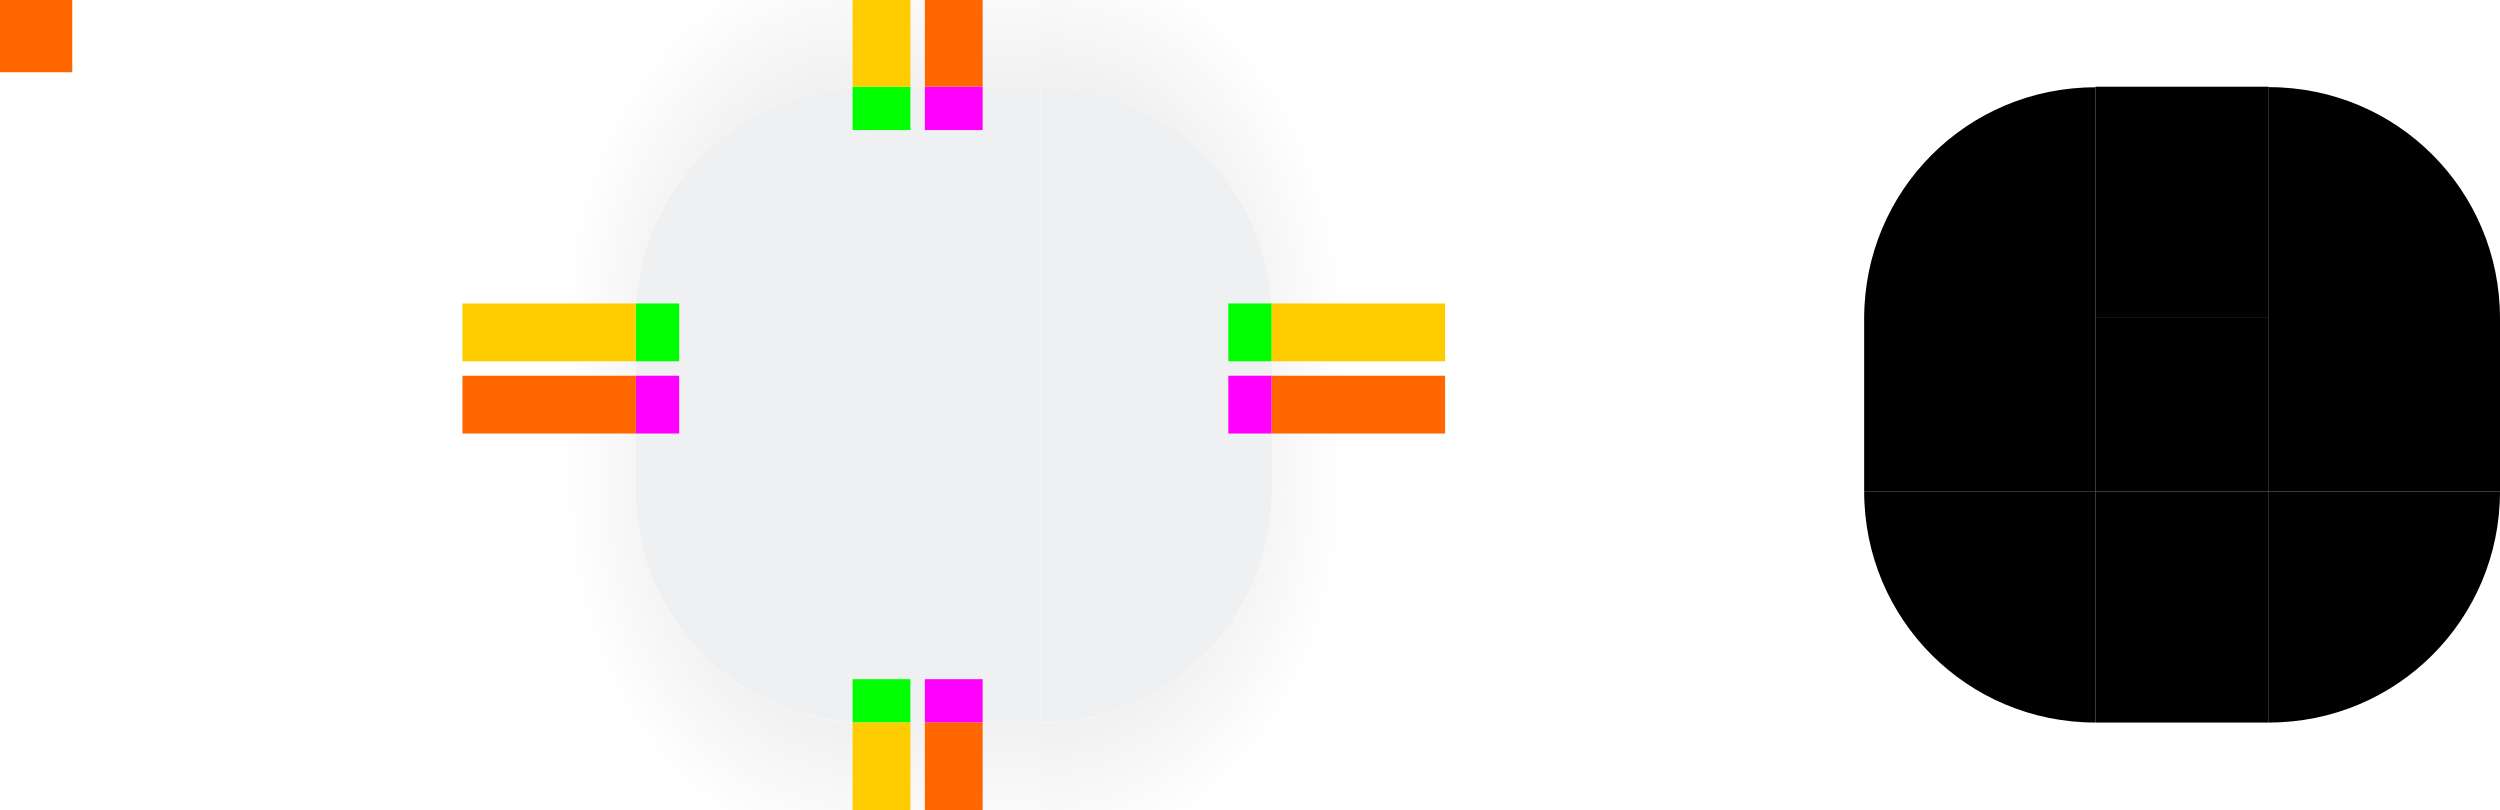
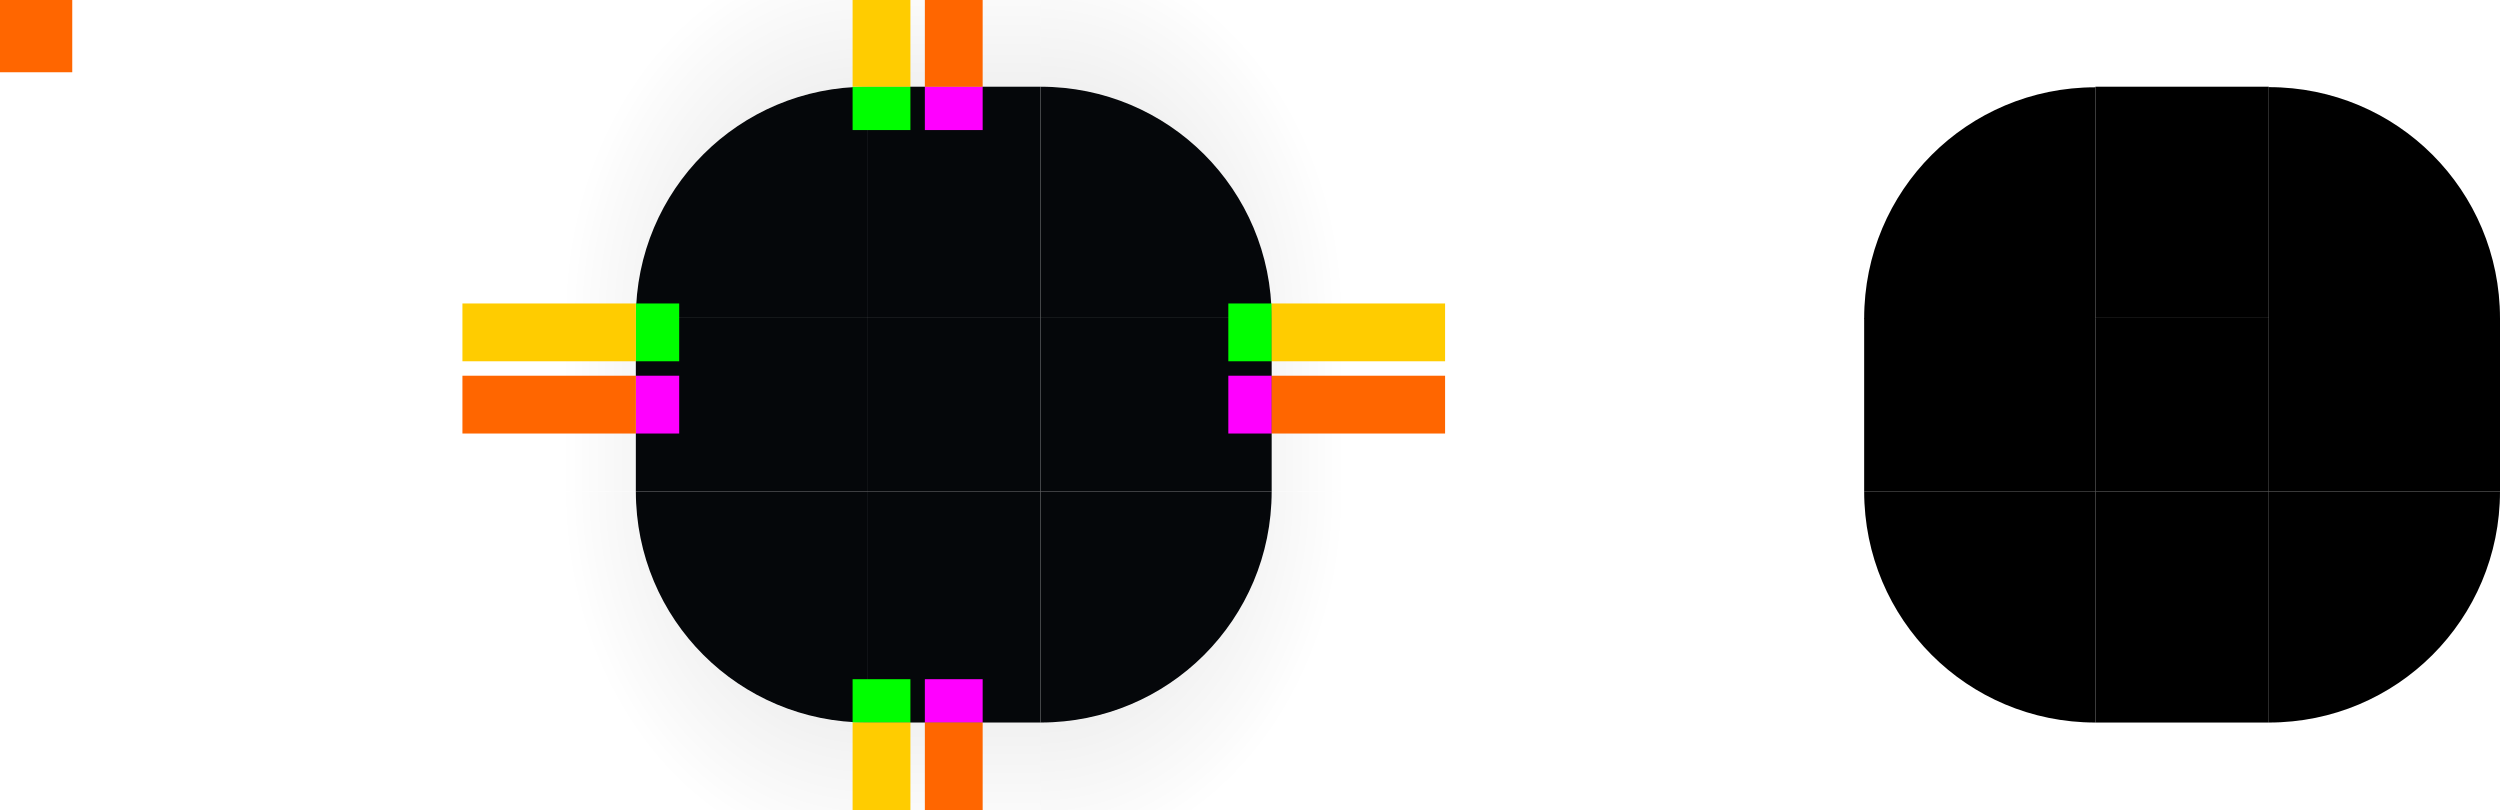
<svg xmlns="http://www.w3.org/2000/svg" xmlns:xlink="http://www.w3.org/1999/xlink" width="173" height="56" version="1.1" viewBox="0 0 173 56" id="svg118">
  <defs id="defs16">
    <style id="current-color-scheme" type="text/css">.ColorScheme-Text {
        color:#31363b;
        stop-color:#31363b;
      }
      .ColorScheme-Background {
        color:#eff0f1;
        stop-color:#eff0f1;
      }
      .ColorScheme-Highlight {
        color:#3281ea;
        stop-color:#3281ea;
      }
      .ColorScheme-ViewText {
        color:#31363b;
        stop-color:#31363b;
      }
      .ColorScheme-ViewBackground {
        color:#fcfcfc;
        stop-color:#fcfcfc;
      }
      .ColorScheme-ViewHover {
        color:#93cee9;
        stop-color:#93cee9;
      }
      .ColorScheme-ViewFocus{
        color:#3281ea;
        stop-color:#3281ea;
      }
      .ColorScheme-ButtonText {
        color:#31363b;
        stop-color:#31363b;
      }
      .ColorScheme-ButtonBackground {
        color:#eff0f1;
        stop-color:#eff0f1;
      }
      .ColorScheme-ButtonHover {
        color:#93cee9;
        stop-color:#93cee9;
      }
      .ColorScheme-ButtonFocus{
        color:#3281ea;
        stop-color:#3281ea;
      }</style>
    <linearGradient id="linearGradient4270">
      <stop stop-opacity=".667" offset="0" id="stop3" />
      <stop stop-opacity="0" offset="1" id="stop5" />
    </linearGradient>
    <radialGradient id="radialGradient1031" cx="77" cy="12" r="6" gradientTransform="matrix(2.1609e-5 4.2778 -3.5 1.768e-5 114 -295.39)" gradientUnits="userSpaceOnUse" xlink:href="#linearGradient4270" />
    <radialGradient id="radialGradient1025" cx="77" cy="12" r="6" gradientTransform="matrix(-2.1609e-5 4.2778 3.5 1.768e-5 18.002 -295.39)" gradientUnits="userSpaceOnUse" xlink:href="#linearGradient4270" />
    <radialGradient id="radialGradient1019" cx="77" cy="12" r="6" gradientTransform="matrix(2.1609e-5 -4.2778 -3.5 -1.768e-5 114 351.39)" gradientUnits="userSpaceOnUse" xlink:href="#linearGradient4270" />
    <linearGradient id="linearGradient4950" x1="49" x2="59.5" y1="932.36" y2="932.36" gradientTransform="matrix(.85714 0 0 1 8.9999 0)" gradientUnits="userSpaceOnUse" xlink:href="#linearGradient4270" />
    <linearGradient id="linearGradient4948" x1="-21" x2="-10.5" y1="932.36" y2="932.36" gradientTransform="matrix(.85714 0 0 1 -1 0)" gradientUnits="userSpaceOnUse" xlink:href="#linearGradient4270" />
    <linearGradient id="linearGradient4934" x1="946.36" x2="958.86" y1="-35" y2="-35" gradientTransform="matrix(.85714 0 0 1 137.2 0)" gradientUnits="userSpaceOnUse" xlink:href="#linearGradient4270" />
    <radialGradient id="radialGradient994" cx="77" cy="12" r="6" gradientTransform="matrix(-2.1609e-5 -4.2778 3.5 -1.768e-5 18.002 351.39)" gradientUnits="userSpaceOnUse" xlink:href="#linearGradient4270" />
    <linearGradient id="linearGradient4920" x1="-918.36" x2="-905.86" y1="-35" y2="-35" gradientTransform="matrix(1.2857 0 0 1 264.4 0)" gradientUnits="userSpaceOnUse" xlink:href="#linearGradient4270" />
  </defs>
  <g id="shadow-topleft" transform="matrix(1.1667 0 0 1.1667 64.667 -1086.8)" opacity=".25">
    <path transform="matrix(.85715 0 0 .85715 -55.429 931.51)" d="m32-6v28h12c0-8.864 7.136-16 16-16v-12h-28z" fill="url(#radialGradient994)" fill-rule="evenodd" opacity=".9" id="path18" />
  </g>
  <g id="shadow-topright" transform="matrix(-1.1667 0 0 1.1667 67.333 -1086.8)" opacity=".25">
    <path transform="matrix(-.85714 0 0 .85714 57.714 931.51)" d="m72-6v12c8.864 0 16 7.136 16 16h12v-28h-28z" fill="url(#radialGradient1019)" fill-rule="evenodd" opacity=".9" id="path21" />
  </g>
  <g id="shadow-bottomright" transform="matrix(-1.1667 0 0 -1.1667 67.333 1142.8)" opacity=".25">
    <path transform="matrix(-.85714 0 0 -.85714 57.714 979.5)" d="m88 34c0 8.864-7.136 16-16 16v12h28v-28h-12z" fill="url(#radialGradient1031)" fill-rule="evenodd" opacity=".9" id="path24" />
  </g>
  <g id="shadow-bottomleft" transform="matrix(1.1667 0 0 -1.1667 64.667 1142.8)" opacity=".25">
    <path transform="matrix(.85714 0 0 -.85714 -55.429 979.5)" d="m32 34v28h28v-12c-8.864 0-16-7.136-16-16h-12z" fill="url(#radialGradient1025)" fill-rule="evenodd" opacity=".9" id="path27" />
  </g>
  <rect id="hint-tile-center" y="-1.4648e-5" width="5" height="5" fill="#f60" />
  <g id="top" transform="matrix(0.375,0,0,2.6667,52.875,-2421.657)">
-     <rect class="ColorScheme-Background" transform="matrix(0,-1,-1,0,0,0)" x="-916.36" y="-51" width="6" height="32" id="rect31" style="fill:currentColor;opacity:1;fill-opacity:1" />
+     <rect class="ColorScheme-Background" transform="matrix(0,-1,-1,0,0,0)" x="-916.36" y="-51" width="6" height="32" id="rect31" style="fill:#05070a;opacity:1;fill-opacity:1" />
  </g>
  <g id="topleft" transform="matrix(1.3333,0,0,1.3333,26.6675,-1207.783)">
-     <path class="ColorScheme-Background" d="m 25,910.36 c -6.648,0 -12,5.352 -12,12 h 12 v -10 z" id="path34" style="fill:currentColor;opacity:1;fill-opacity:1" />
+     <path d="m 25,910.36 c -6.648,0 -12,5.352 -12,12 h 12 v -10 z" id="path34" style="fill:#05070a;opacity:1;fill-opacity:1" />
  </g>
  <g id="topright" transform="matrix(1.3333,0,0,1.3333,12.0015,-1207.783)">
-     <path class="ColorScheme-Background" d="m 45,910.36 v 12 h 12 c 0,-6.648 -5.352,-12 -12,-12 z" id="path37" style="fill:currentColor;opacity:1;fill-opacity:1" />
+     <path d="m 45,910.36 v 12 h 12 c 0,-6.648 -5.352,-12 -12,-12 z" id="path37" style="fill:#05070a;opacity:1;fill-opacity:1" />
  </g>
  <g id="bottom" transform="matrix(0.375,0,0,2.6667,52.875,-2494.992)">
-     <rect class="ColorScheme-Background" transform="rotate(90)" x="948.36" y="-51" width="6" height="32" id="rect40" style="fill:currentColor;opacity:1;fill-opacity:1" />
+     <rect class="ColorScheme-Background" transform="rotate(90)" x="948.36" y="-51" width="6" height="32" id="rect40" style="fill:#05070a;opacity:1;fill-opacity:1" />
  </g>
  <g id="bottomleft" transform="matrix(1.3333,0,0,1.3333,26.6675,-1222.448)">
-     <path class="ColorScheme-Background" d="m 13,942.36 c 0,6.648 5.352,12 12,12 v -12 H 15 Z" id="path43" style="fill:currentColor;opacity:1;fill-opacity:1" />
+     <path d="m 13,942.36 c 0,6.648 5.352,12 12,12 v -12 H 15 Z" id="path43" style="fill:#05070a;opacity:1;fill-opacity:1" />
  </g>
  <g id="bottomright" transform="matrix(1.3333,0,0,1.3333,12.0015,-1222.448)">
-     <path class="ColorScheme-Background" d="m 45,942.36 v 12 c 6.648,0 12,-5.352 12,-12 H 47 Z" id="path46" style="fill:currentColor;opacity:1;fill-opacity:1" />
+     <path d="m 45,942.36 v 12 c 6.648,0 12,-5.352 12,-12 H 47 Z" id="path46" style="fill:#05070a;opacity:1;fill-opacity:1" />
  </g>
  <g id="left" transform="matrix(2.6667,0,0,0.375,9.3327,-321.635)">
-     <rect class="ColorScheme-Background" transform="scale(-1,1)" x="-19" y="916.36" width="6" height="32" id="rect49" style="fill:currentColor;opacity:1;fill-opacity:1" />
+     <rect class="ColorScheme-Background" transform="scale(-1,1)" x="-19" y="916.36" width="6" height="32" id="rect49" style="fill:#05070a;opacity:1;fill-opacity:1" />
  </g>
  <g id="right" transform="matrix(2.6667,0,0,0.375,-64.0017,-321.635)">
-     <rect class="ColorScheme-Background" x="51" y="916.36" width="6" height="32" id="rect52" style="fill:currentColor;opacity:1;fill-opacity:1" />
+     <rect class="ColorScheme-Background" x="51" y="916.36" width="6" height="32" id="rect52" style="fill:#05070a;opacity:1;fill-opacity:1" />
  </g>
-   <rect id="center" class="ColorScheme-Background" x="60" y="22" width="12" height="12" style="fill:currentColor;opacity:1;fill-opacity:1" />
+   <rect id="center" class="ColorScheme-Background" x="60" y="22" width="12" height="12" style="fill:#05070a;opacity:1;fill-opacity:1" />
  <rect id="hint-top-margin" x="64" y="6" width="4" height="3" fill="#ff00ff" />
  <rect id="hint-bottom-margin" x="64" y="47" width="4" height="3" fill="#f0f" />
  <rect id="hint-right-margin" transform="rotate(90)" x="26" y="-88" width="4" height="3" fill="#f0f" />
  <rect id="hint-left-margin" transform="rotate(90)" x="26" y="-47" width="4" height="3" fill="#f0f" />
  <g id="shadow-top" transform="matrix(.375 0 0 1.5556 52.875 -1403.5)" opacity=".25">
    <rect transform="matrix(0,-1,-1,0,0,0)" x="-916.36" y="-51" width="6" height="32" fill="none" opacity="1" id="rect60" />
    <rect transform="matrix(0,-1,-1,0,0,0)" x="-906.08" y="-51" width="7.714" height="32" fill="url(#linearGradient4920)" opacity=".9" id="rect62" />
    <rect transform="matrix(0,-1,-1,0,0,0)" x="-911.36" y="-51" width="1" height="32" fill="none" opacity="1" id="rect64" />
  </g>
  <g id="shadow-bottom" transform="matrix(.375 0 0 2.3333 52.875 -2178.8)" opacity=".25">
    <rect transform="rotate(90)" x="948.36" y="-51" width="6" height="32" fill="none" opacity="1" id="rect67" />
    <rect transform="rotate(90)" x="955.22" y="-51" width="5.143" height="32" fill="url(#linearGradient4934)" opacity=".9" id="rect69" />
    <rect transform="rotate(90)" x="953.36" y="-51" width="1" height="32" fill="none" opacity="1" id="rect71" />
  </g>
  <g id="shadow-left" transform="matrix(2.3333 0 0 .375 15.667 -321.64)" opacity=".25">
    <rect transform="scale(-1,1)" x="-19" y="916.36" width="6" height="32" fill="none" opacity="1" id="rect74" />
    <rect transform="scale(-1,1)" x="-12.143" y="916.36" width="5.143" height="32" fill="url(#linearGradient4948)" opacity=".9" id="rect76" />
    <rect transform="scale(-1,1)" x="-14" y="916.36" width="1" height="32" fill="none" opacity="1" id="rect78" />
  </g>
  <g id="shadow-right" transform="matrix(2.3333 0 0 .375 -47 -321.64)" opacity=".25">
    <rect x="51" y="916.36" width="6" height="32" fill="none" opacity="1" id="rect81" />
    <rect x="57.857" y="916.36" width="5.143" height="32" fill="url(#linearGradient4950)" opacity=".9" id="rect83" />
    <rect x="56" y="916.36" width="1" height="32" fill="none" opacity="1" id="rect85" />
  </g>
  <rect id="shadow-hint-top-margin" x="64" y="-6" width="4" height="12" fill="#ff6600" />
  <rect id="shadow-hint-bottom-margin" x="64" y="50" width="4" height="12" fill="#f60" />
  <rect id="shadow-hint-right-margin" transform="rotate(90)" x="26" y="-100" width="4" height="12" fill="#f60" />
  <rect id="shadow-hint-left-margin" transform="rotate(90)" x="26" y="-44" width="4" height="12" fill="#f60" />
  <rect id="shadow-center" class="ColorScheme-Background" x="60" y="80" width="12" height="12" color="#eff0f1" opacity="0" stroke-width=".375" />
  <rect style="color:#eff0f1;opacity:0.9;fill:currentColor;fill-opacity:1;stroke:none;stop-color:#eff0f1" id="thick-center" width="32" height="32" x="20" y="-62.21" class="ColorScheme-Background" />
  <rect transform="rotate(90)" style="fill:#800080;fill-opacity:1;stroke:none;stroke-width:1.155" id="thick-hint-right-margin" width="4" height="8" x="-42.21" y="-57" />
  <rect transform="rotate(90)" y="-21" x="-42.21" height="8" width="4" id="thick-hint-left-margin" style="fill:#800080;fill-opacity:1;stroke:none;stroke-width:1.155" />
  <rect y="-68.21" x="39" height="8" width="4" id="thick-hint-top-margin" style="fill:#800080;fill-opacity:1;stroke:none;stroke-width:1.155" />
  <rect style="fill:#800080;fill-opacity:1;stroke:none;stroke-width:1.155" id="thick-hint-bottom-margin" width="4" height="8" x="40" y="-32.21" />
  <rect y="6" x="59" height="3" width="4" id="hint-top-inset" style="fill:#00ff00;fill-opacity:1;stroke:none;stroke-width:0.707" />
  <rect style="fill:#ffcc00;fill-opacity:1;stroke:none;stroke-width:1.414" id="shadow-hint-top-inset" width="4" height="12" x="59" y="-6" />
  <rect transform="rotate(90)" style="fill:#00ff00;fill-opacity:1;stroke:none;stroke-width:0.707" id="hint-right-inset" width="4" height="3" x="21" y="-88" />
  <rect y="-100" x="21" height="12" width="4" id="shadow-hint-right-inset" style="fill:#ffcc00;fill-opacity:1;stroke:none;stroke-width:1.414" transform="rotate(90)" />
  <rect transform="rotate(90)" y="-47" x="21" height="3" width="4" id="hint-left-inset" style="fill:#00ff00;fill-opacity:1;stroke:none;stroke-width:0.707" />
  <rect style="fill:#ffcc00;fill-opacity:1;stroke:none;stroke-width:1.414" id="shadow-hint-left-inset" width="4" height="12" x="21" y="-44" transform="rotate(90)" />
  <rect style="fill:#00ff00;fill-opacity:1;stroke:none;stroke-width:0.707" id="hint-bottom-inset" width="4" height="3" x="59" y="47" />
  <rect y="50" x="59" height="12" width="4" id="shadow-hint-bottom-inset" style="fill:#ffcc00;fill-opacity:1;stroke:none;stroke-width:1.414" />
  <g id="mask-top" transform="matrix(0.375,0,0,1.333333,137.875,-1207.813)">
    <rect transform="matrix(0,-1,-1,0,0,0)" x="-922.36" y="-51" width="12" height="32" id="rect92" />
  </g>
  <g id="mask-topleft" transform="matrix(1.6,0,0,1.6,108.2,-1450.536)">
    <path d="m 23,910.36 c -5.54,0 -10,4.46 -10,10 h 10 z" id="path95" />
  </g>
  <g id="mask-topright" transform="matrix(1.875,0,0,1.875,65.125,-1700.895)">
    <path d="m 49,910.36 v 8.533 h 8.533 C 57.533,914.166 53.727,910.36 49,910.36 Z" id="path98" />
  </g>
  <g id="mask-bottom" transform="matrix(0.375,0,0,1.6,137.875,-1476.976)">
    <rect transform="rotate(90)" x="944.36" y="-51" width="10" height="32" id="rect101" />
  </g>
  <g id="mask-bottomleft" transform="matrix(1.333333,0,0,1.333333,111.6667,-1222.48)">
    <path d="m 13,942.36 c 0,6.648 5.352,12 12,12 v -12 z" id="path104" />
  </g>
  <g id="mask-bottomright" transform="matrix(1.333333,0,0,1.333333,97,-1222.48)">
    <path d="m 45,942.36 v 12 c 6.648,0 12,-5.352 12,-12 z" id="path107" />
  </g>
  <g id="mask-left" transform="matrix(1.333333,0,0,0.60001,111.6667,-531.42)">
    <rect transform="scale(-1,1)" x="-25" y="922.36" width="12" height="20" id="rect110" />
  </g>
  <g id="mask-right" transform="matrix(1.6,0,0,0.375,81.8,-321.635)">
    <rect x="47" y="916.36" width="10" height="32" id="rect113" />
  </g>
  <rect id="mask-center" x="145" y="22" width="12" height="12" />
</svg>
